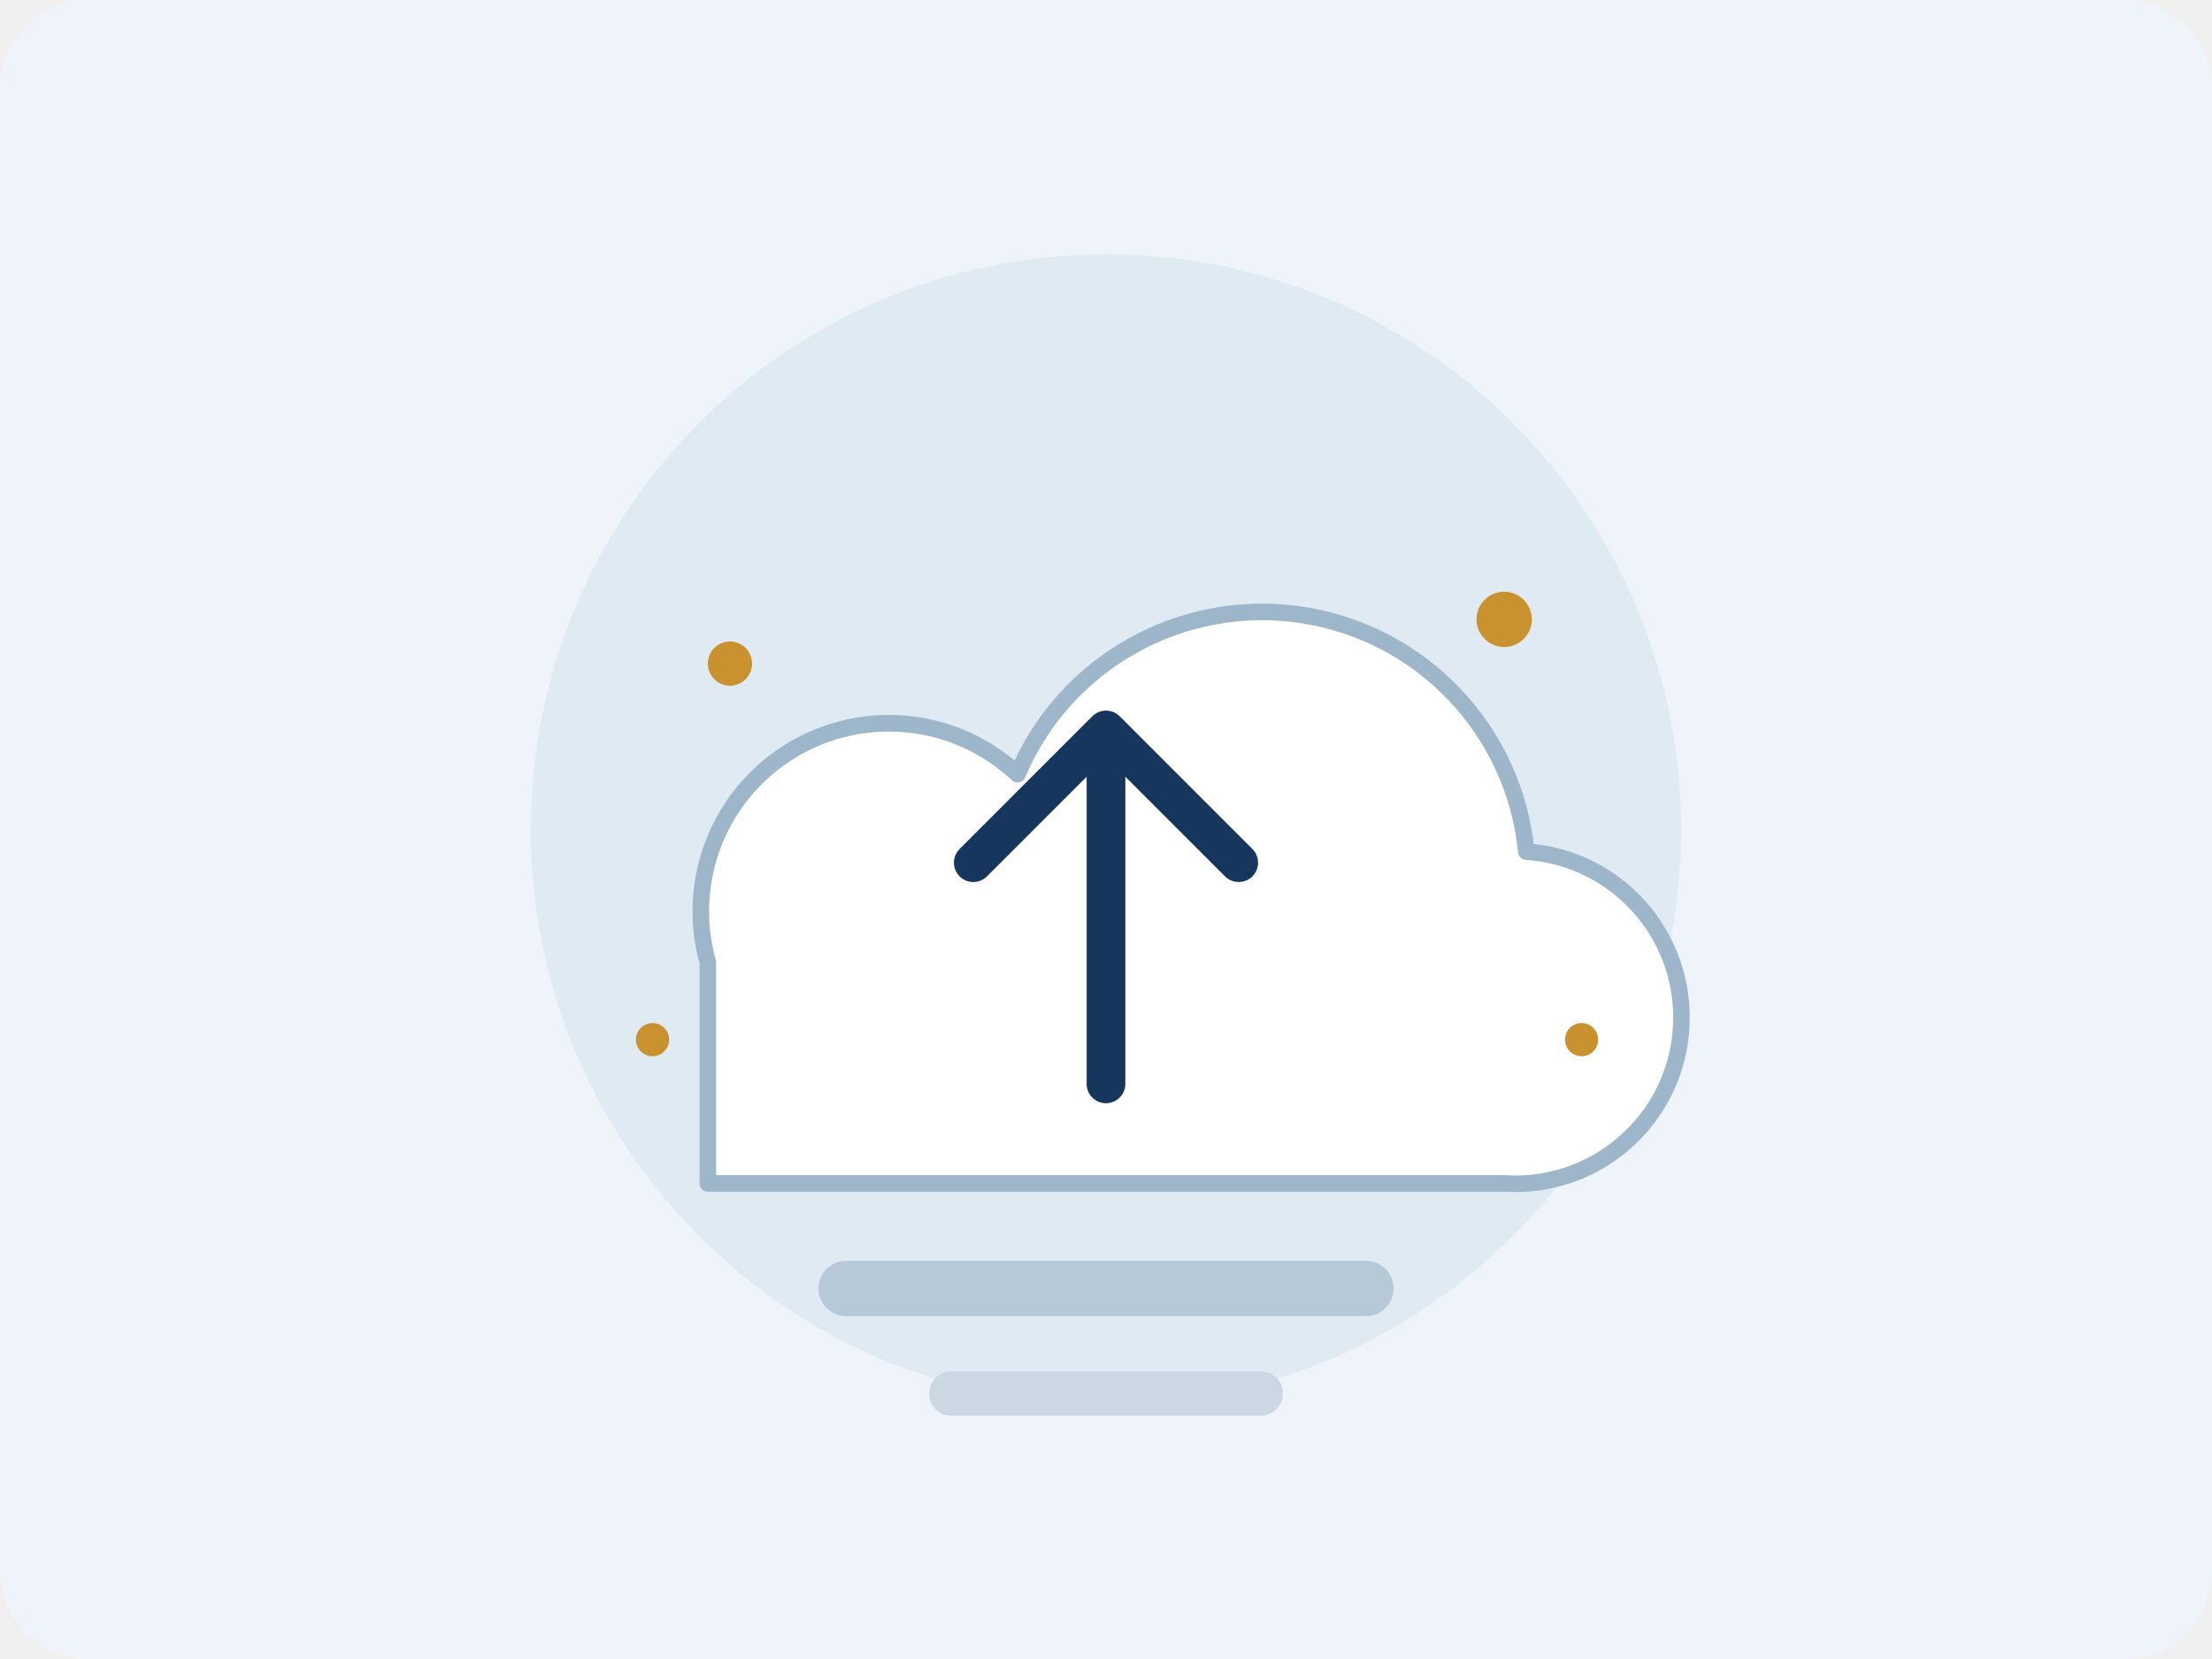
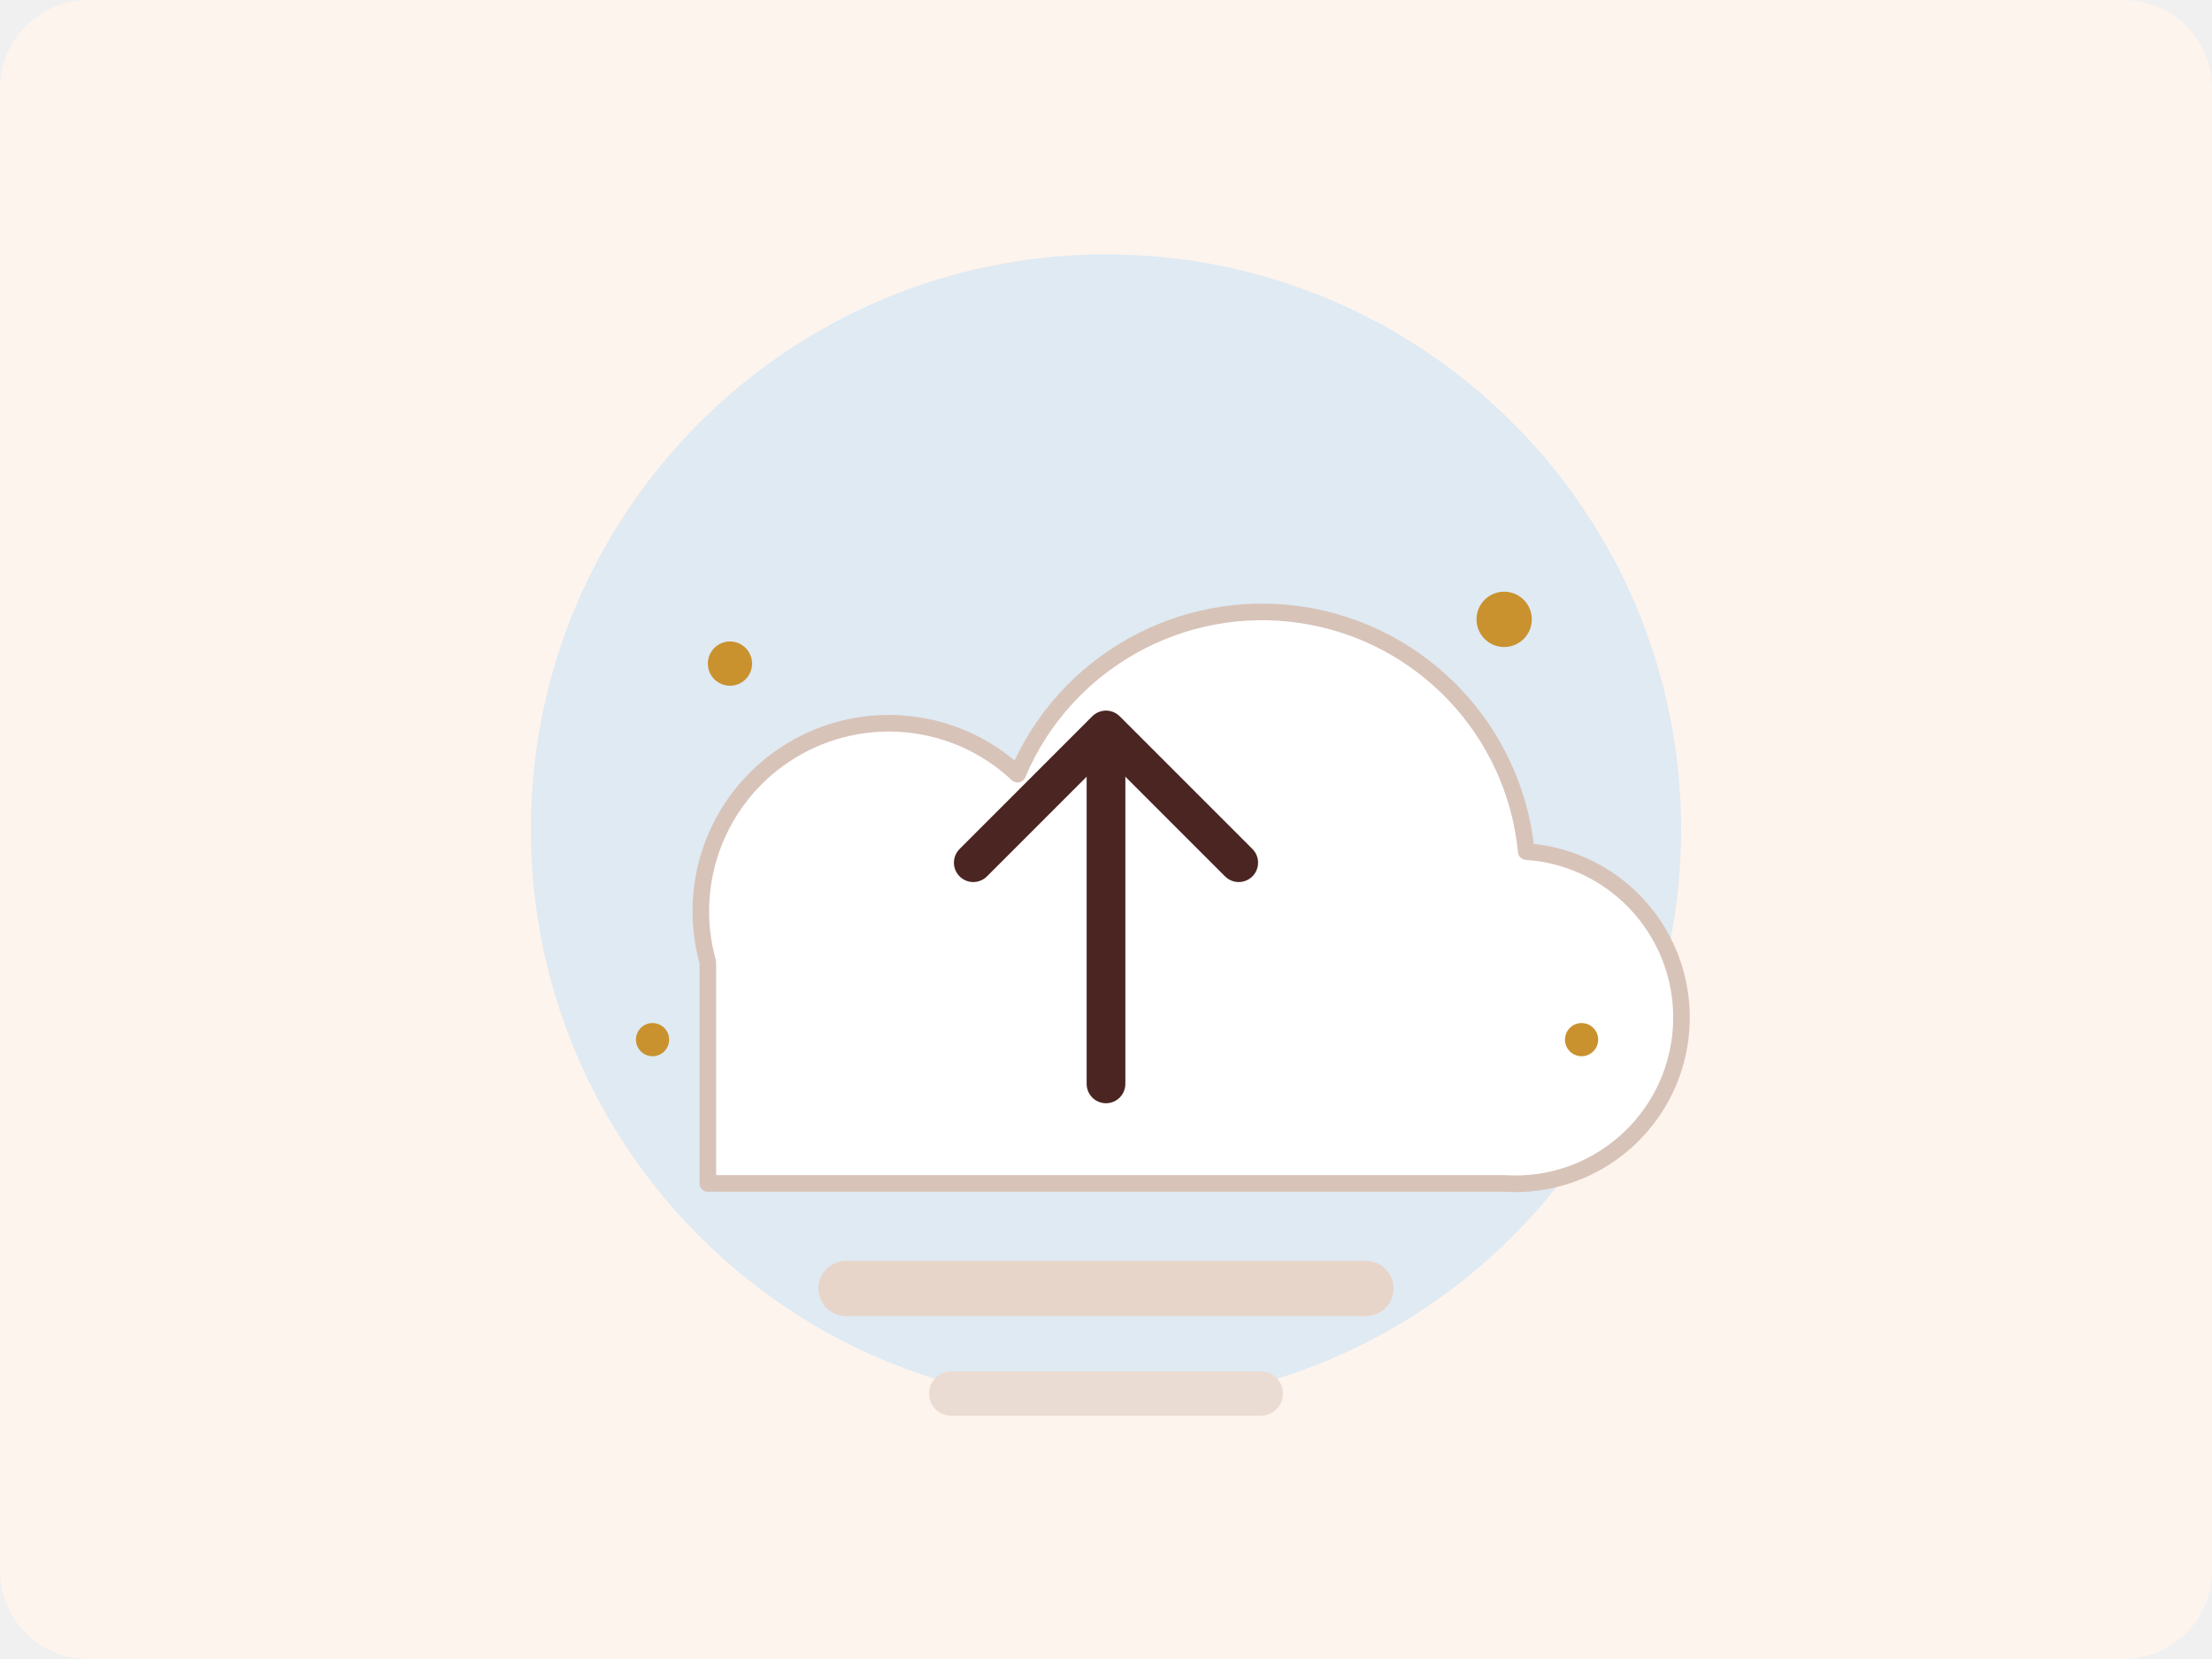
<svg xmlns="http://www.w3.org/2000/svg" viewBox="0 0 400 300" width="400" height="300" role="img" aria-label="Upload a land record">
-   <rect width="400" height="300" rx="16" fill="#eef4f9" />
+   <rect width="400" height="300" rx="16" fill="#FDF4ED" />
  <circle cx="200" cy="150" r="104" fill="#dfeaf3" />
-   <path d="M128 214h144a30 30 0 0 0 4-60 48 48 0 0 0-92-14 34 34 0 0 0-56 34z" fill="#ffffff" stroke="#9db6c9" stroke-width="3" stroke-linejoin="round" />
-   <g stroke="#17365D" stroke-width="7" fill="none" stroke-linecap="round" stroke-linejoin="round">
+   <path d="M128 214h144a30 30 0 0 0 4-60 48 48 0 0 0-92-14 34 34 0 0 0-56 34z" fill="#ffffff" stroke="#D8C3B8" stroke-width="3" stroke-linejoin="round" />
+   <g stroke="#4A2522" stroke-width="7" fill="none" stroke-linecap="round" stroke-linejoin="round">
    <path d="M200 196v-62" />
    <path d="M176 156l24-24 24 24" />
  </g>
  <g fill="#C9922E">
    <circle cx="132" cy="120" r="4" />
    <circle cx="272" cy="112" r="5" />
    <circle cx="286" cy="188" r="3" />
    <circle cx="118" cy="188" r="3" />
  </g>
-   <rect x="148" y="228" width="104" height="10" rx="5" fill="#b7c9d7" />
-   <rect x="168" y="248" width="64" height="8" rx="4" fill="#cbd8e3" />
+   <rect x="148" y="228" width="104" height="10" rx="5" fill="#E8D5CA" />
+   <rect x="168" y="248" width="64" height="8" rx="4" fill="#EADCD2" />
</svg>
